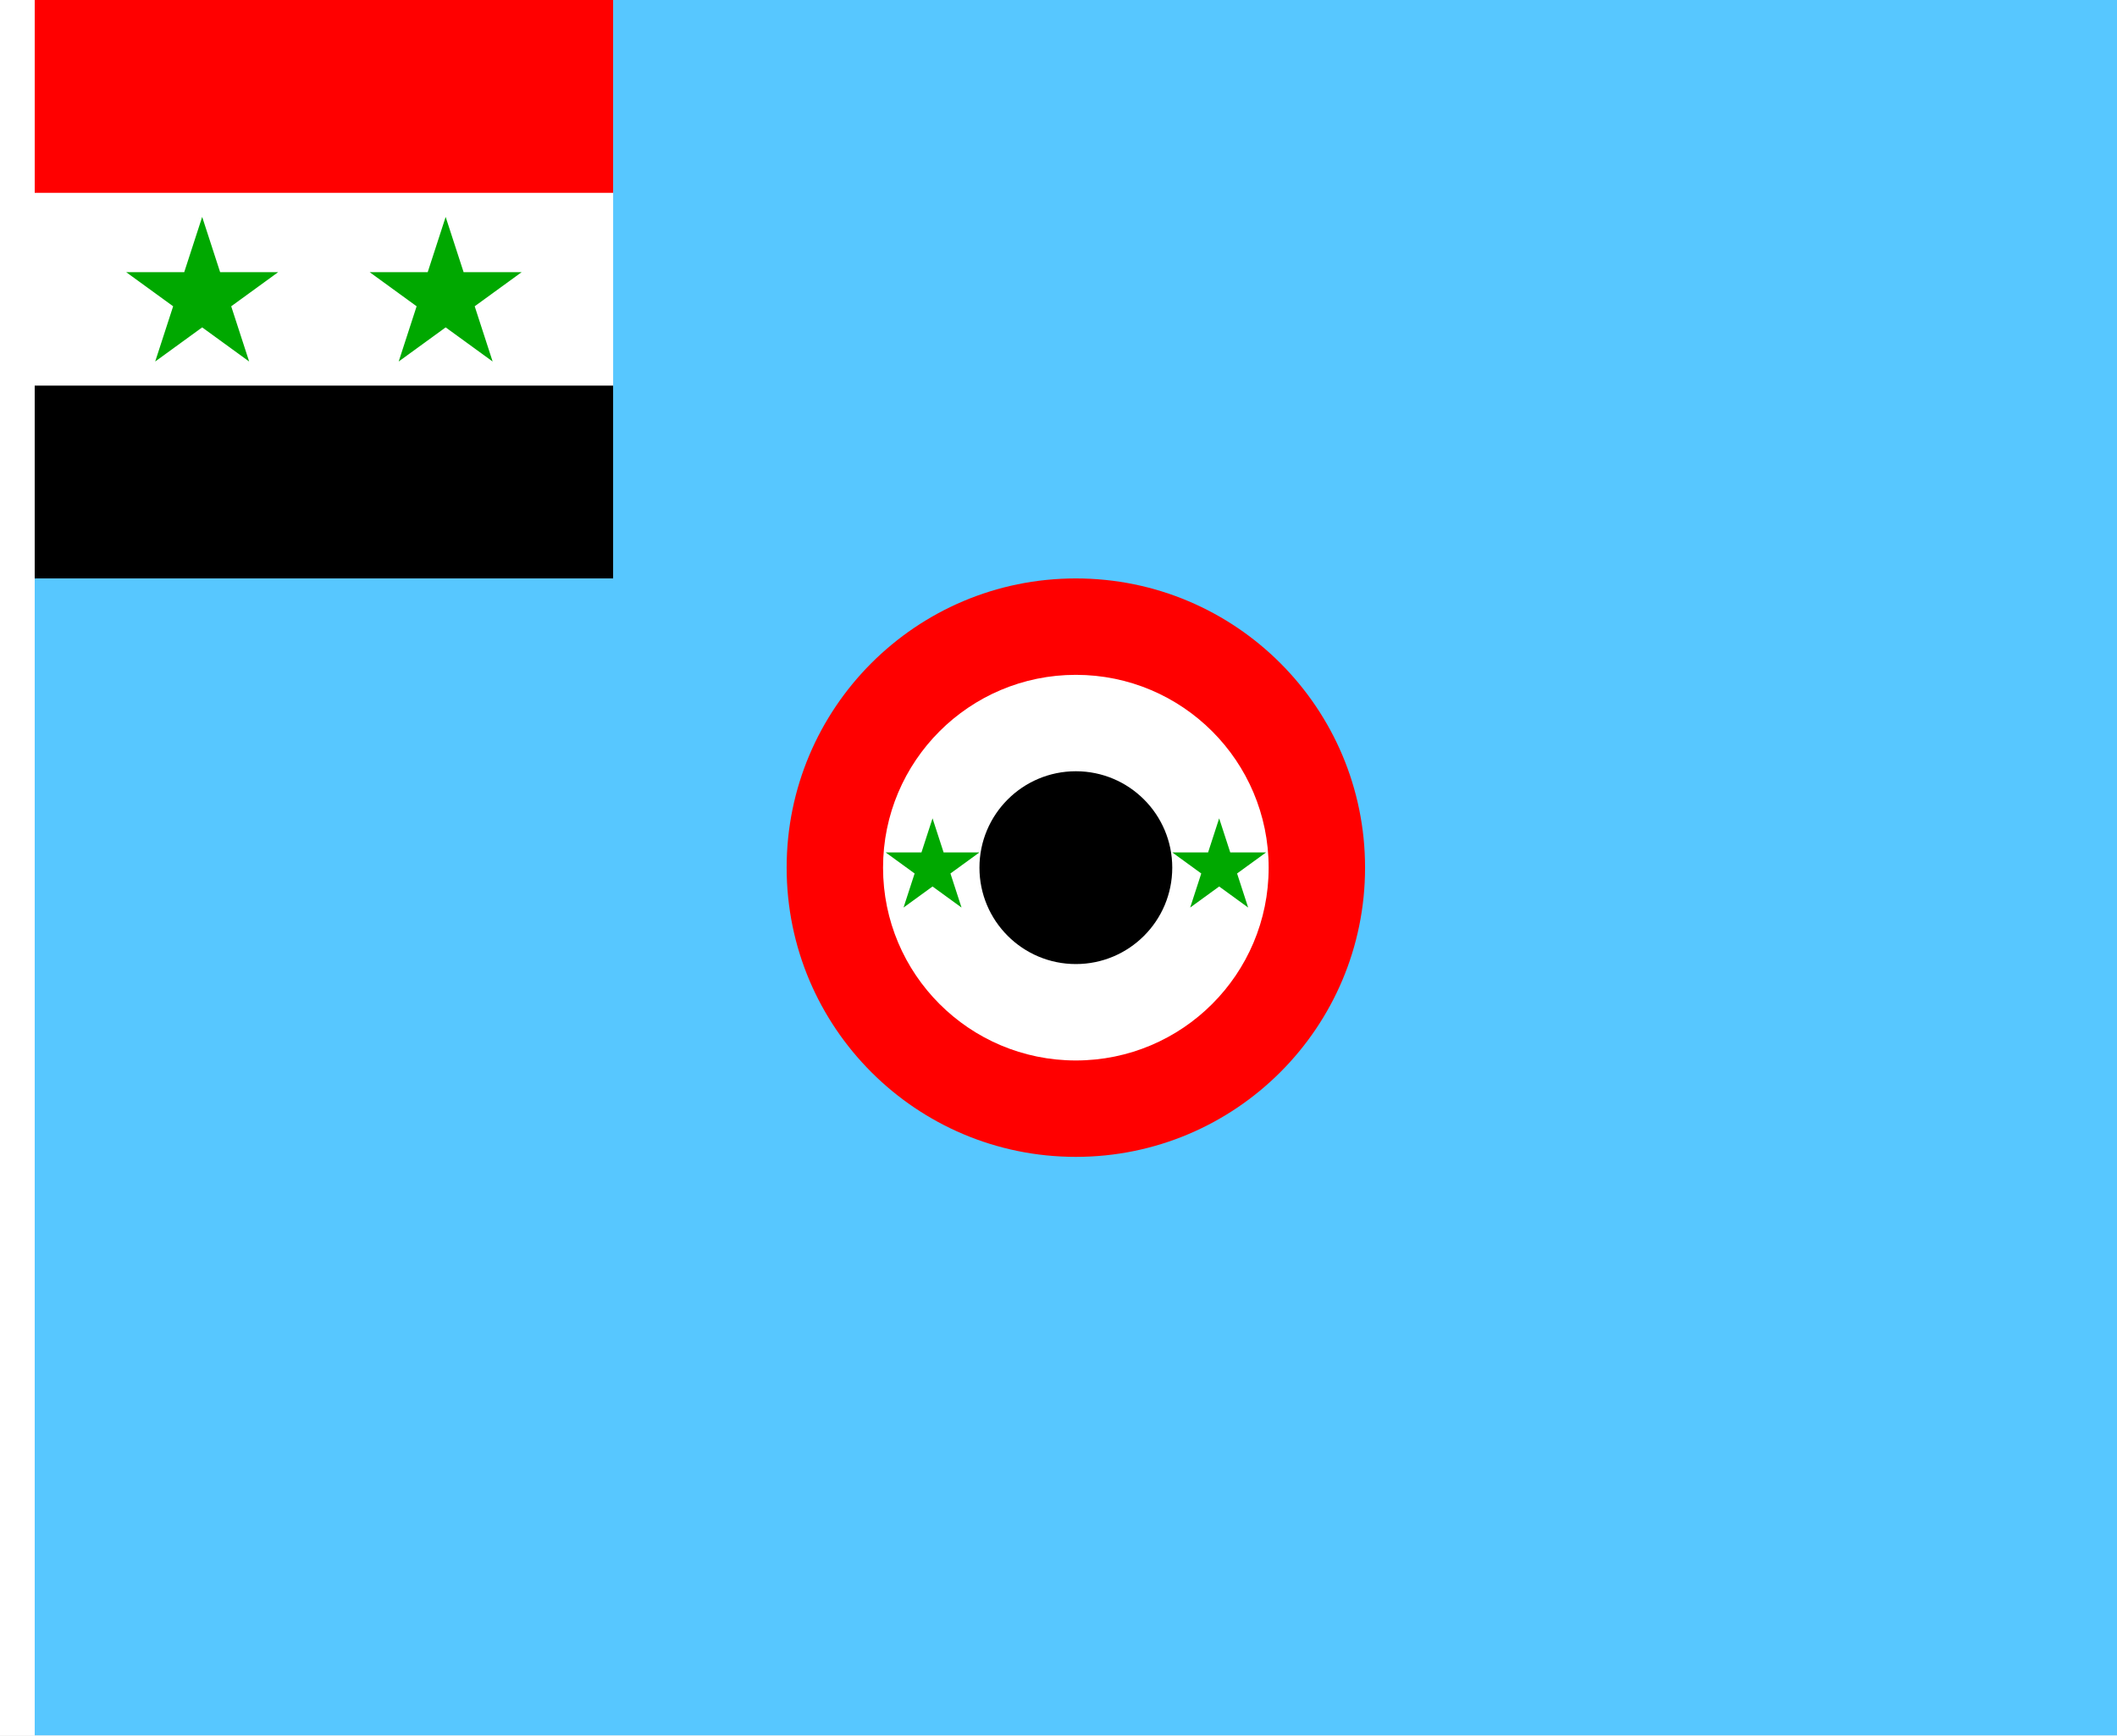
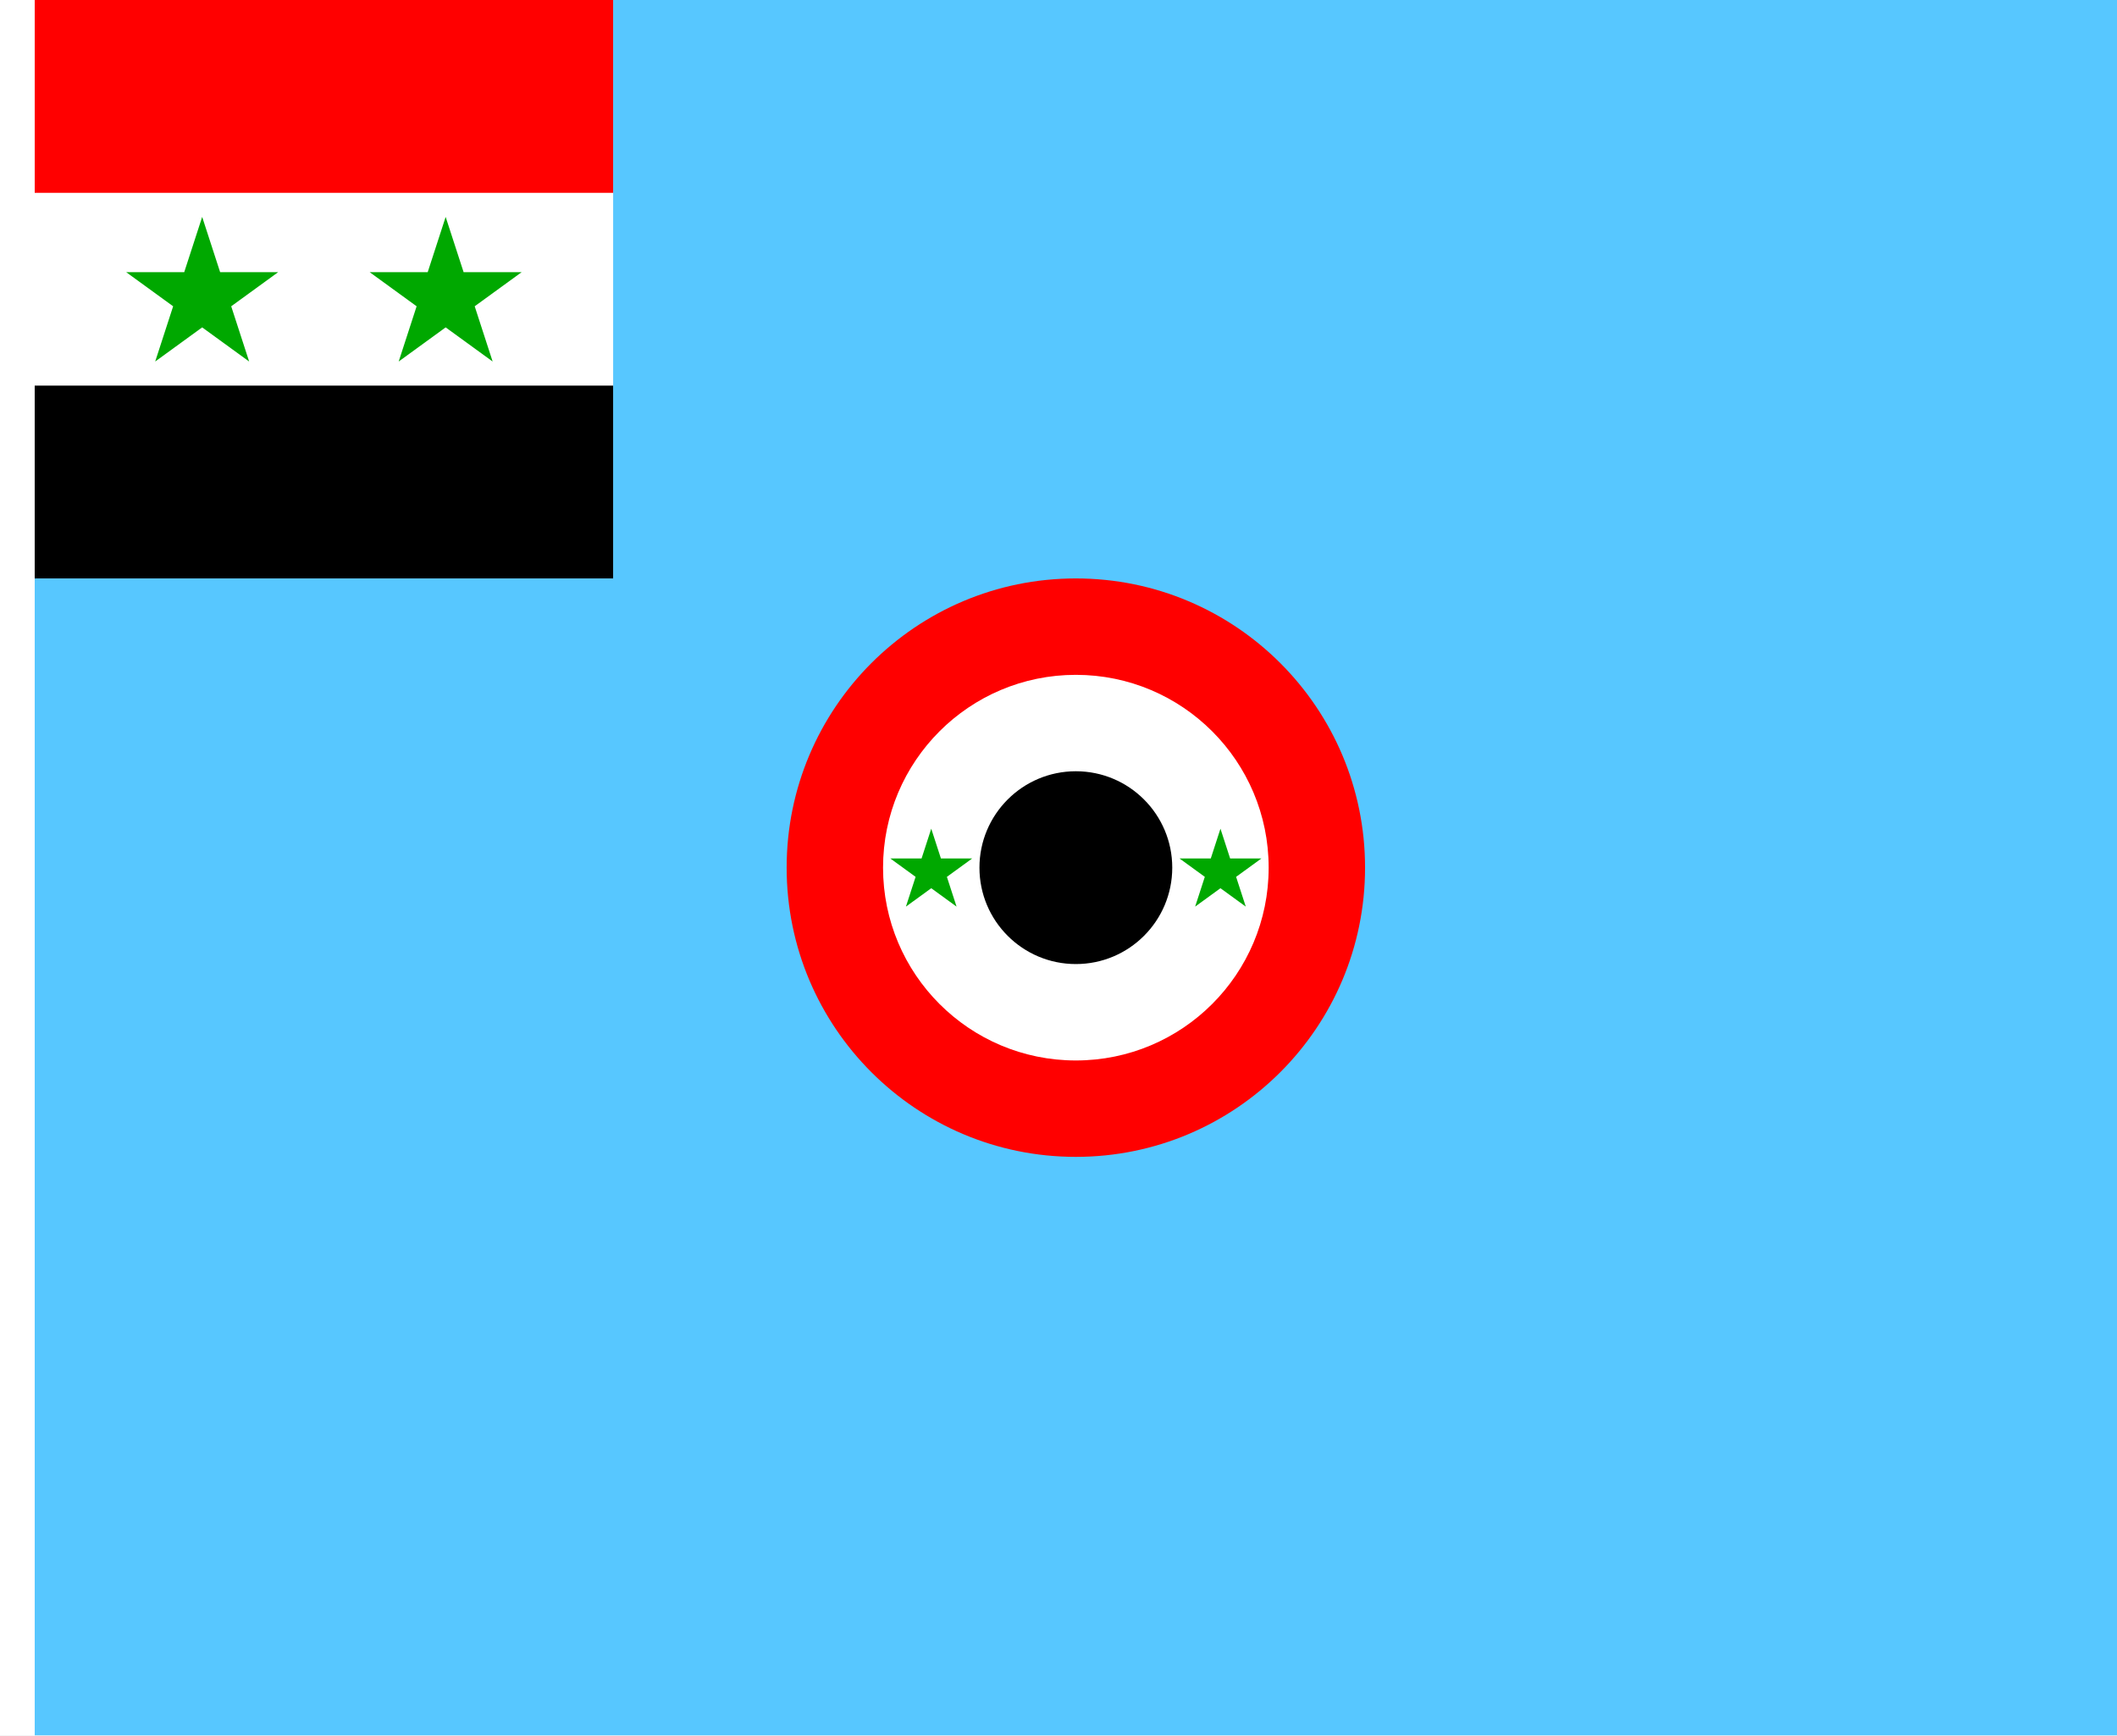
<svg xmlns="http://www.w3.org/2000/svg" width="2196" height="1800" viewBox="0 0 581.025 476.25" version="1.1" id="svg8">
  <defs id="defs2" />
  <g id="layer1" transform="translate(112.3345,-299.2679)">
    <path style="fill:#57c7ff;fill-opacity:1;stroke:none;stroke-width:3.139px;stroke-linecap:butt;stroke-linejoin:miter;stroke-opacity:1" d="M 468.69,299.268 V 775.518 h -571.5 V 458.018 H 55.94 v -158.75 z" id="path4" />
    <path id="path824" d="m 55.94,352.185 v 52.917 H -102.81 v -52.917 z" style="fill:#ffffff;fill-opacity:1;stroke:none;stroke-width:0.551px;stroke-linecap:butt;stroke-linejoin:miter;stroke-opacity:1" />
    <path style="fill:#ff0000;fill-opacity:1;stroke:none;stroke-width:0.478px;stroke-linecap:butt;stroke-linejoin:miter;stroke-opacity:1" d="M -102.81,352.185 V 299.268 H 55.94 v 52.917 z" id="path849" />
    <path style="fill:#ffffff;fill-opacity:1;stroke:none;stroke-width:0.512px;stroke-linecap:butt;stroke-linejoin:miter;stroke-opacity:1" d="m -102.81,299.268 h -9.525 v 476.25 h 9.525 z" id="path819" />
    <path style="fill:#000000;fill-opacity:1;stroke:none;stroke-width:0.551px;stroke-linecap:butt;stroke-linejoin:miter;stroke-opacity:1" d="m 55.94,405.101 v 52.917 H -102.81 v -52.917 z" id="path847" />
    <path id="path831" d="m -35.983,373.958 -12.895,9.369 4.926,15.159 -12.895,-9.369 -12.895,9.369 4.926,-15.159 -12.895,-9.369 h 15.939 l 4.926,-15.159 4.926,15.159 z" style="fill:#00a800;fill-opacity:1;stroke:none;stroke-width:0.441;stroke-linecap:butt;stroke-linejoin:miter;stroke-miterlimit:4;stroke-dasharray:none;stroke-opacity:1" />
    <path id="path2" d="m 30.844,373.958 -12.895,9.369 4.926,15.159 -12.895,-9.369 -12.895,9.369 4.926,-15.159 -12.895,-9.369 H 5.053 l 4.926,-15.159 4.926,15.159 z" style="fill:#00a800;fill-opacity:1;stroke:none;stroke-width:0.441;stroke-linecap:butt;stroke-linejoin:miter;stroke-miterlimit:4;stroke-dasharray:none;stroke-opacity:1" />
-     <g id="g4" transform="matrix(0.3333333,0,0,0.3333333,132.8082,431.8161)">
-       <path id="circle7" style="fill:#ff0000;fill-opacity:1;stroke-width:13.024;stroke-linecap:round;stroke-linejoin:round;stroke-miterlimit:155;paint-order:stroke fill markers" d="m 388.522,316.73 c 0,131.513 -106.612,238.125 -238.125,238.125 -131.513,0 -238.125,-106.612 -238.125,-238.125 0,-131.513 106.612,-238.125 238.125,-238.125 131.513,0 238.125,106.612 238.125,238.125 z" />
-       <path id="circle8" style="fill:#ffffff;fill-opacity:1;stroke-width:8.682;stroke-linecap:round;stroke-linejoin:round;stroke-miterlimit:155;paint-order:stroke fill markers" d="m 309.147,316.73 c 0,87.675 -71.075,158.75 -158.75,158.75 -87.675,0 -158.75,-71.075 -158.75,-158.75 0,-87.675 71.075,-158.75 158.75,-158.75 87.675,0 158.75,71.075 158.75,158.75 z" />
-       <path id="circle9" style="fill:#000000;fill-opacity:1;stroke-width:4.341;stroke-linecap:round;stroke-linejoin:round;stroke-miterlimit:155;paint-order:stroke fill markers" d="m 71.022,316.73 c 0,43.838 35.537,79.375 79.375,79.375 43.838,0 79.375,-35.537 79.375,-79.375 0,-43.838 -35.537,-79.375 -79.375,-79.375 -43.838,0 -79.375,35.537 -79.375,79.375 z" />
-       <path id="path1" d="M 71.011,304.183 47.143,321.523 56.26,349.581 32.393,332.24 8.525,349.581 17.642,321.523 -6.226,304.183 h 29.502 l 9.117,-28.058 9.117,28.058 z" style="fill:#00a800;fill-opacity:1;stroke:none;stroke-width:0.816;stroke-linecap:butt;stroke-linejoin:miter;stroke-miterlimit:4;stroke-dasharray:none;stroke-opacity:1" />
-       <path id="path13" d="m 229.783,304.183 23.867,17.341 -9.117,28.058 23.867,-17.341 23.867,17.341 -9.117,-28.058 23.867,-17.341 h -29.502 l -9.117,-28.058 -9.117,28.058 z" style="fill:#00a800;fill-opacity:1;stroke:none;stroke-width:0.816;stroke-linecap:butt;stroke-linejoin:miter;stroke-miterlimit:4;stroke-dasharray:none;stroke-opacity:1" />
-     </g>
+     <path id="circle7-5" style="fill:#ff0000;fill-opacity:1;stroke-width:4.341;stroke-linecap:round;stroke-linejoin:round;stroke-miterlimit:155;paint-order:stroke fill markers" d="m 103.565,537.393 c 0,43.838 35.537,79.375 79.375,79.375 43.838,0 79.375,-35.537 79.375,-79.375 0,-43.838 -35.537,-79.375 -79.375,-79.375 -43.838,0 -79.375,35.537 -79.375,79.375 z" />
+     <path id="circle8" style="fill:#ffffff;fill-opacity:1;stroke-width:2.894;stroke-linecap:round;stroke-linejoin:round;stroke-miterlimit:155;paint-order:stroke fill markers" d="m 130.024,537.393 c 0,29.225 23.692,52.917 52.917,52.917 29.225,0 52.917,-23.692 52.917,-52.917 0,-29.225 -23.692,-52.917 -52.917,-52.917 -29.225,0 -52.917,23.692 -52.917,52.917 z" />
+     <path id="circle9" style="fill:#000000;fill-opacity:1;stroke-width:1.447;stroke-linecap:round;stroke-linejoin:round;stroke-miterlimit:155;paint-order:stroke fill markers" d="m 156.482,537.393 c 0,14.613 11.846,26.458 26.458,26.458 14.613,0 26.458,-11.846 26.458,-26.458 0,-14.613 -11.846,-26.458 -26.458,-26.458 -14.613,0 -26.458,11.846 -26.458,26.458 z" />
+     <path style="color:#000000;fill:#00a800;fill-opacity:1;stroke-width:0.333;-inkscape-stroke:none" d="m 143.253,526.699 2.654,8.169 h 8.59 l -6.95,5.049 2.655,8.17 -6.949,-5.049 -6.95,5.049 2.655,-8.17 -6.95,-5.049 h 8.59 z" id="path13-7" />
+     <path style="color:#000000;fill:#00a800;fill-opacity:1;stroke-width:0.333;-inkscape-stroke:none" d="m 222.628,526.699 -2.654,8.169 h -8.59 l 6.95,5.049 -2.655,8.17 6.949,-5.049 6.95,5.049 -2.655,-8.17 6.95,-5.049 h -8.59 z" id="path1" />
  </g>
</svg>
